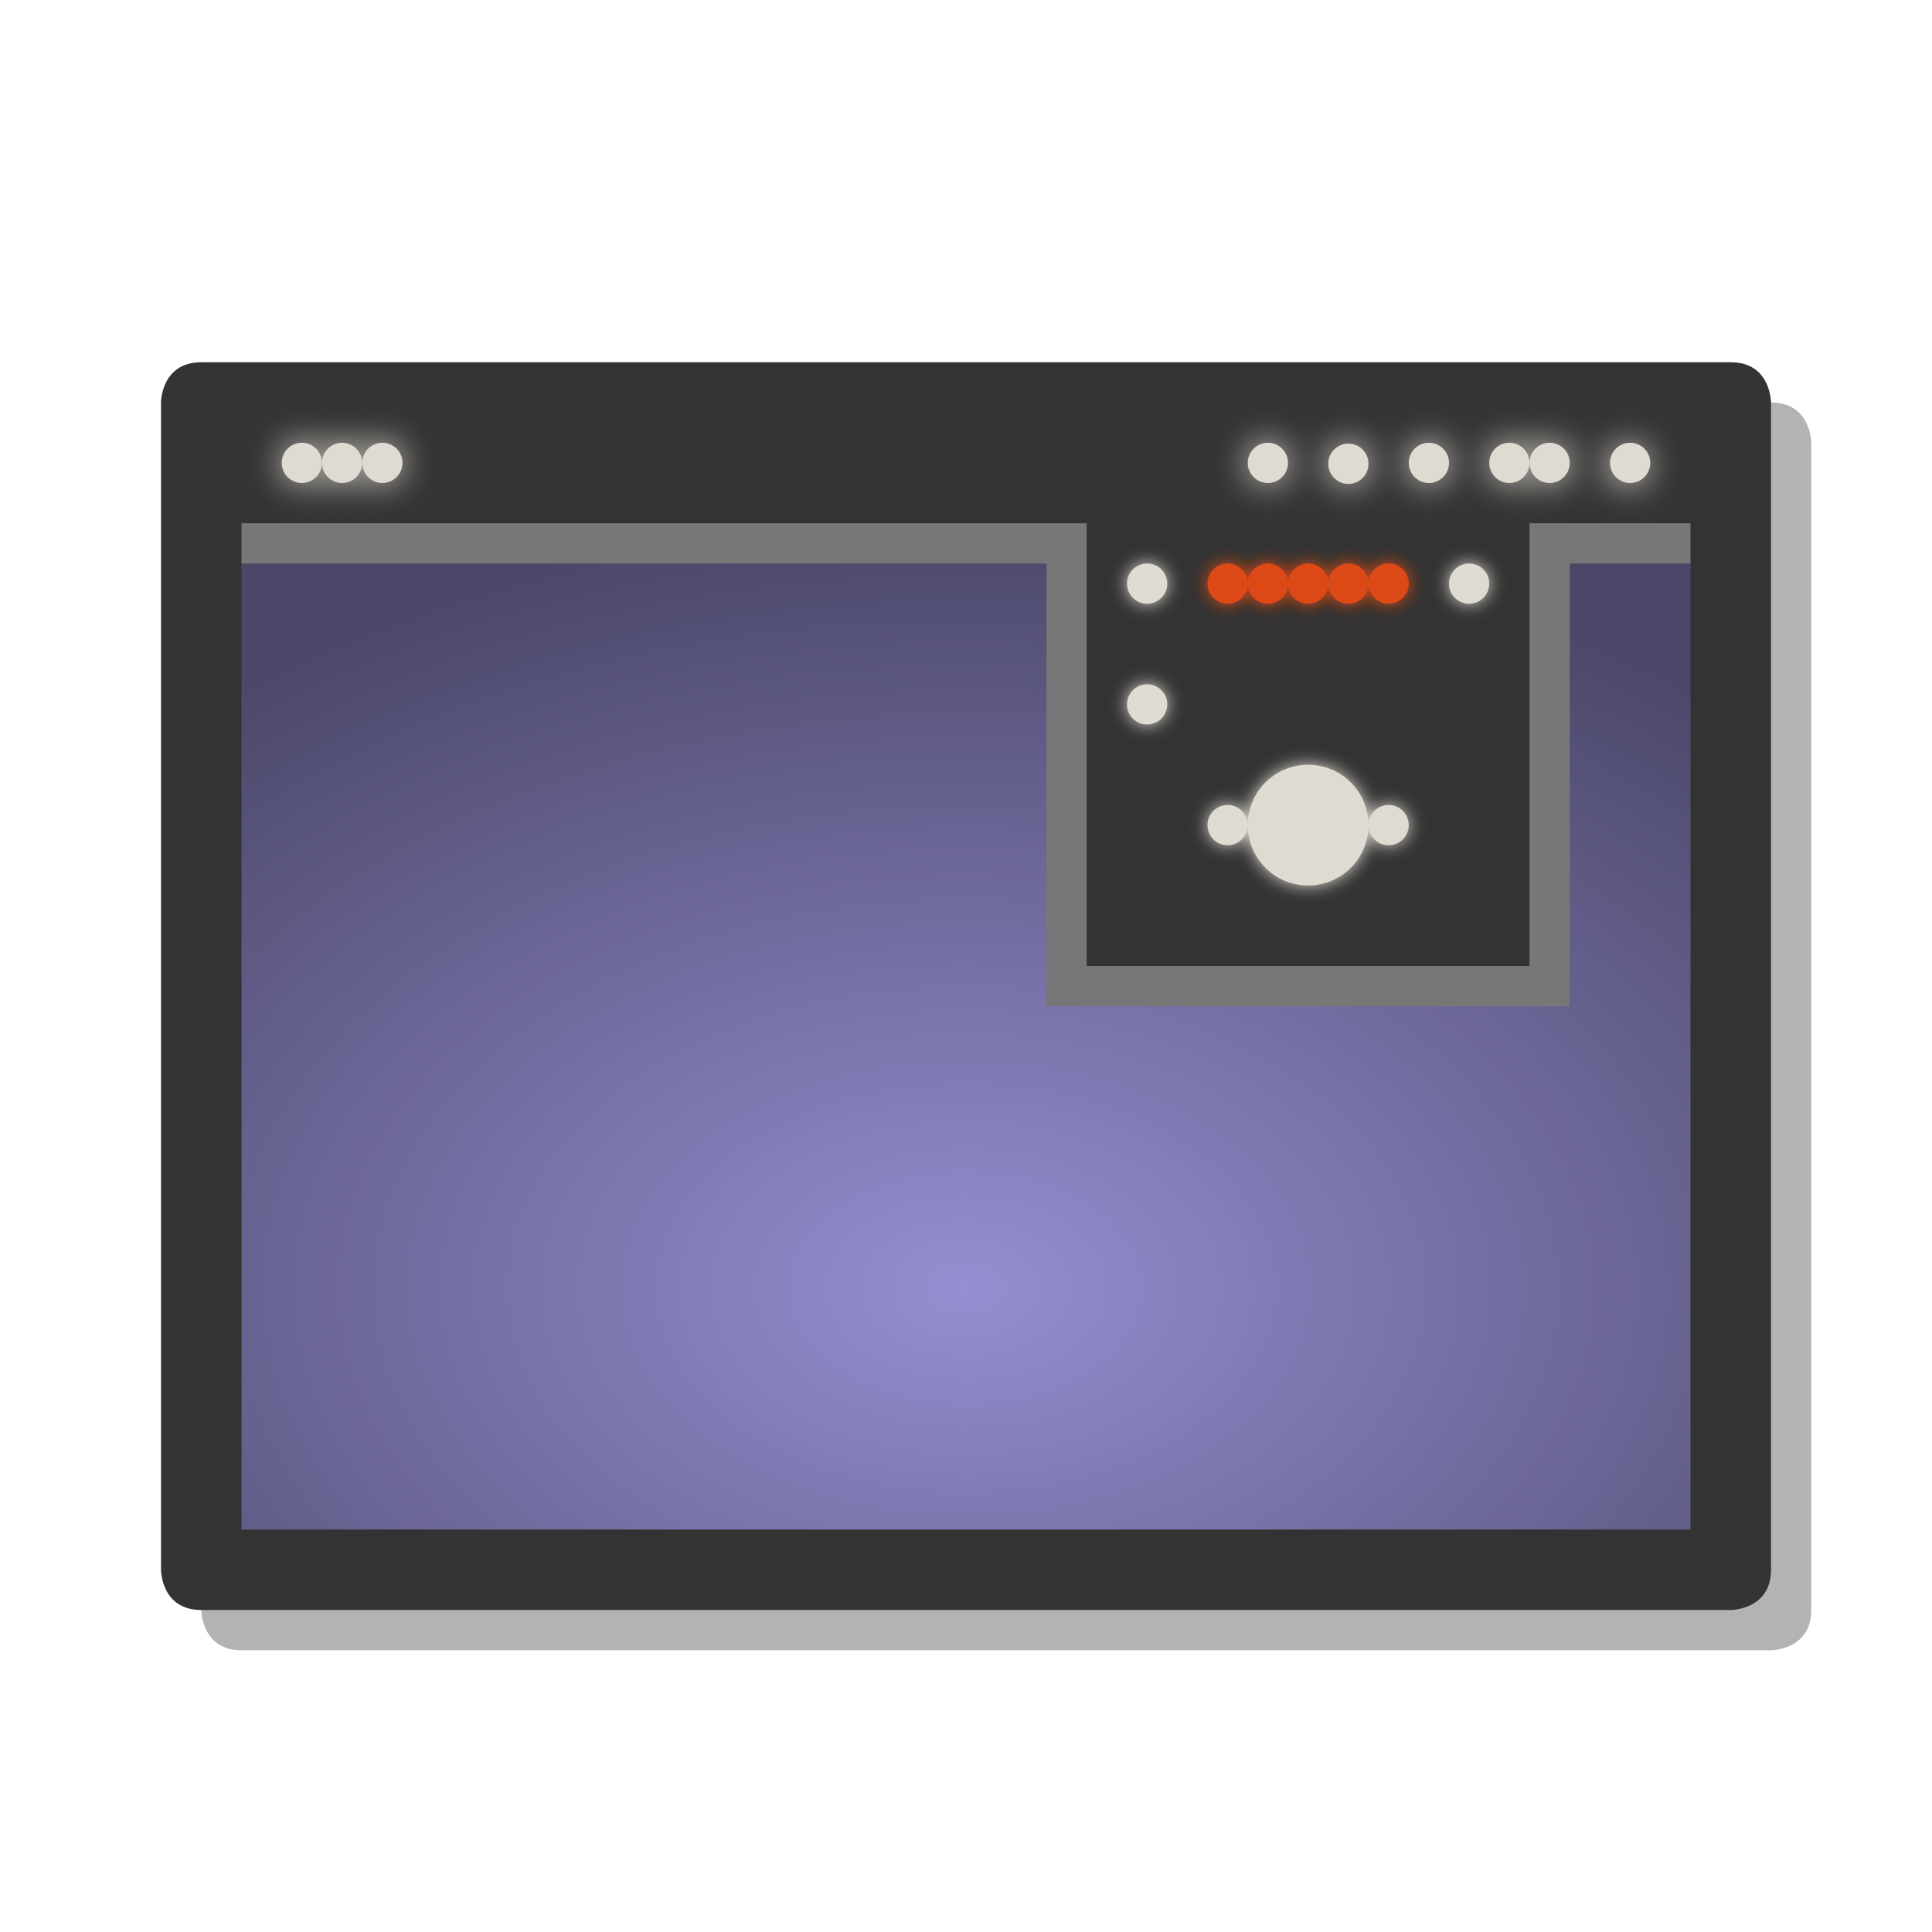
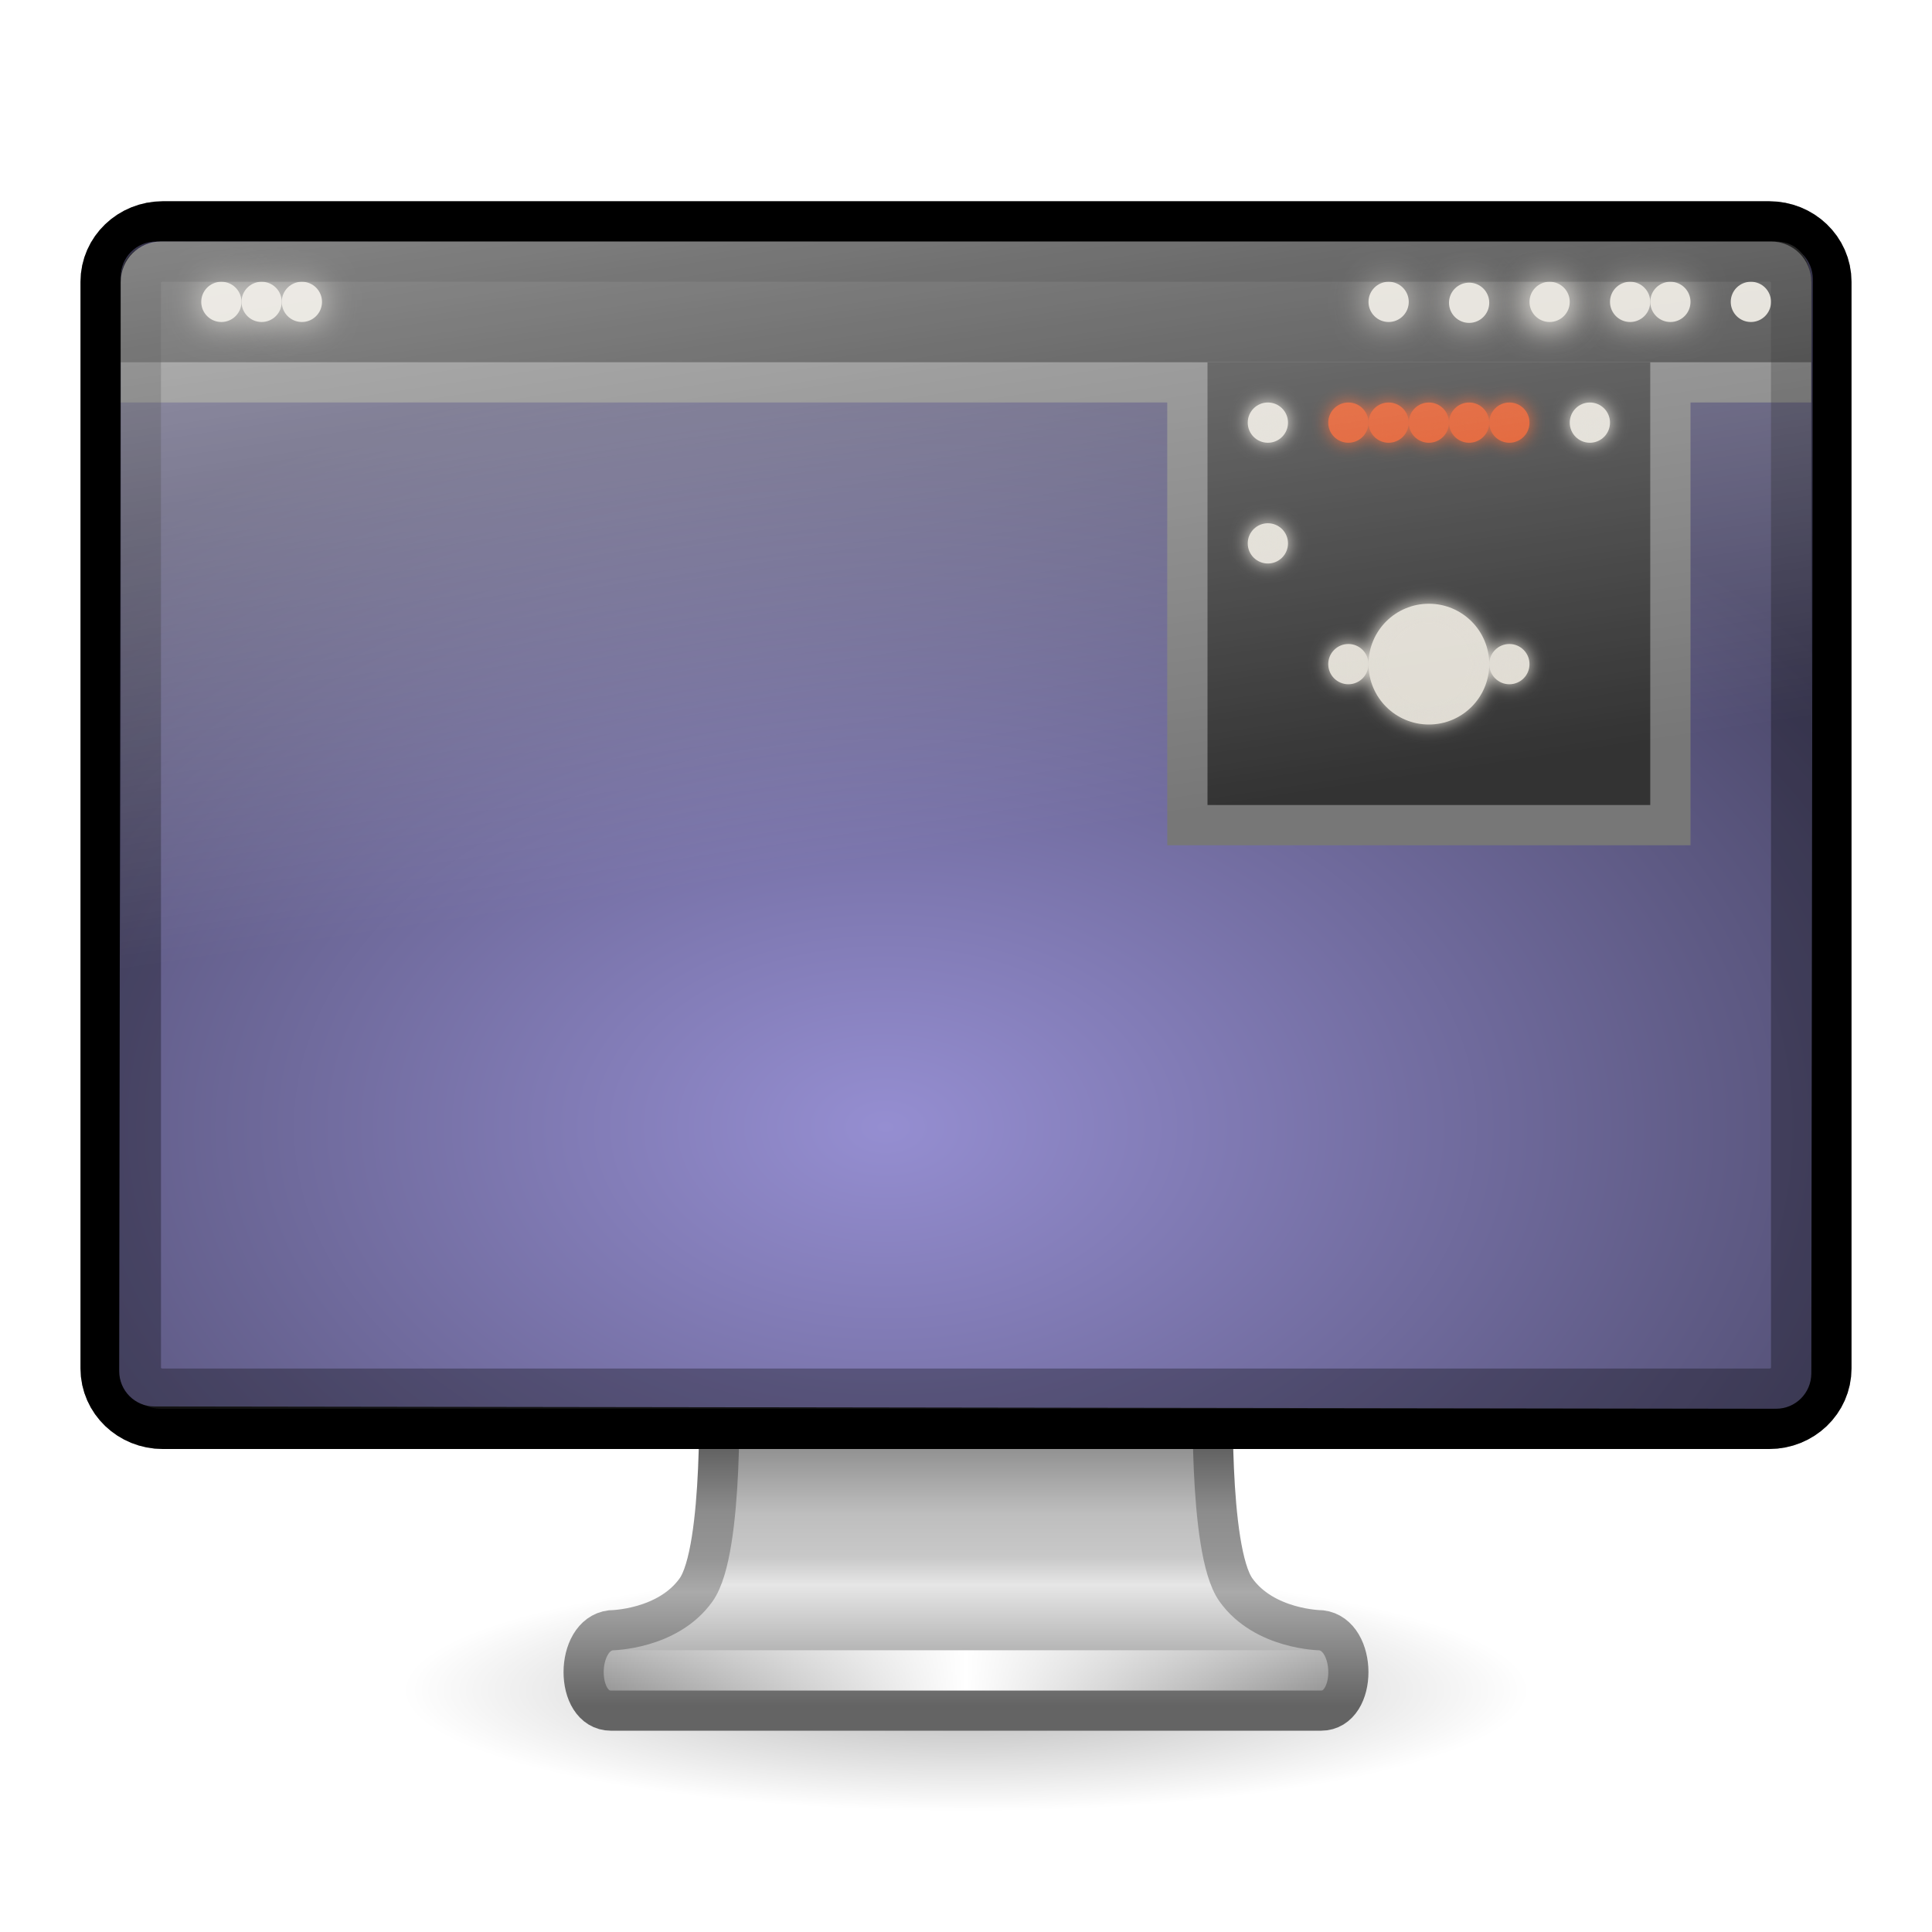
<svg xmlns="http://www.w3.org/2000/svg" xmlns:xlink="http://www.w3.org/1999/xlink" width="48" height="48" id="svg2985" version="1.1">
  <defs id="defs2987">
    <linearGradient id="linearGradient4195">
      <stop id="stop4197" offset="0" style="stop-color:#df5e28;stop-opacity:0.941;" />
      <stop id="stop4199" offset="1" style="stop-color:#1a1716;stop-opacity:0.941" />
    </linearGradient>
    <linearGradient id="linearGradient10954">
      <stop style="stop-color:#909090;stop-opacity:1;" offset="0" id="stop10956" />
      <stop style="stop-color:#cecece;stop-opacity:1" offset="1" id="stop10958" />
    </linearGradient>
    <linearGradient id="linearGradient10938">
      <stop style="stop-color:#dadada;stop-opacity:1" offset="0" id="stop10940" />
      <stop style="stop-color:#f6f6f5;stop-opacity:1" offset="1" id="stop10942" />
    </linearGradient>
    <linearGradient id="linearGradient11438">
      <stop style="stop-color:#babdb6;stop-opacity:1;" offset="0" id="stop11440" />
      <stop style="stop-color:#4a4d46;stop-opacity:1" offset="1" id="stop11442" />
    </linearGradient>
    <linearGradient id="linearGradient10966">
      <stop style="stop-color:#ffffff;stop-opacity:1;" offset="0" id="stop10968" />
      <stop style="stop-color:#f0f0f0;stop-opacity:1" offset="1" id="stop10970" />
    </linearGradient>
    <linearGradient id="linearGradient11473">
      <stop style="stop-color:#3877c4;stop-opacity:1;" offset="0" id="stop11475" />
      <stop id="stop7562" offset="1" style="stop-color:#1c3b62;stop-opacity:1;" />
    </linearGradient>
    <linearGradient id="linearGradient4788">
      <stop id="stop4790" offset="0" style="stop-color:#ffffff;stop-opacity:1;" />
      <stop id="stop4792" offset="1" style="stop-color:#ffffff;stop-opacity:0;" />
    </linearGradient>
    <radialGradient xlink:href="#linearGradient12771" id="radialGradient12777" cx="144.167" cy="129.174" fx="144.167" fy="129.174" r="97.906" gradientTransform="matrix(1.16579,-0.05054328,0.0329754,0.746793,-28.16094,39.99441)" gradientUnits="userSpaceOnUse" />
    <linearGradient id="linearGradient12771">
      <stop style="stop-color:#ffffff;stop-opacity:1;" offset="0" id="stop12773" />
      <stop style="stop-color:#ffffff;stop-opacity:0;" offset="1" id="stop12775" />
    </linearGradient>
    <radialGradient xlink:href="#linearGradient12771" id="radialGradient3521" cx="144.167" cy="129.174" fx="144.167" fy="129.174" r="97.906" gradientTransform="matrix(1.16579,-0.05054328,0.0329754,0.746793,-28.16094,39.99441)" gradientUnits="userSpaceOnUse" />
    <radialGradient xlink:href="#linearGradient12771" id="radialGradient3529" cx="144.167" cy="129.174" fx="144.167" fy="129.174" r="97.906" gradientTransform="matrix(1.16579,-0.05054328,0.0329754,0.746793,-28.16094,39.99441)" gradientUnits="userSpaceOnUse" />
    <radialGradient xlink:href="#linearGradient12771" id="radialGradient3537" cx="144.167" cy="129.174" fx="144.167" fy="129.174" r="97.906" gradientTransform="matrix(1.16579,-0.05054328,0.0329754,0.746793,-28.16094,39.99441)" gradientUnits="userSpaceOnUse" />
    <radialGradient xlink:href="#linearGradient12771" id="radialGradient3545" cx="144.167" cy="129.174" fx="144.167" fy="129.174" r="97.906" gradientTransform="matrix(1.16579,-0.05054328,0.0329754,0.746793,-28.16094,39.99441)" gradientUnits="userSpaceOnUse" />
    <radialGradient xlink:href="#linearGradient12771" id="radialGradient3553" cx="144.167" cy="129.174" fx="144.167" fy="129.174" r="97.906" gradientTransform="matrix(1.16579,-0.05054328,0.0329754,0.746793,-28.16094,39.99441)" gradientUnits="userSpaceOnUse" />
    <radialGradient xlink:href="#linearGradient12771" id="radialGradient3561" cx="144.167" cy="129.174" fx="144.167" fy="129.174" r="97.906" gradientTransform="matrix(1.16579,-0.05054328,0.0329754,0.746793,-28.16094,39.99441)" gradientUnits="userSpaceOnUse" />
    <radialGradient xlink:href="#linearGradient12771" id="radialGradient3569" cx="144.167" cy="129.174" fx="144.167" fy="129.174" r="97.906" gradientTransform="matrix(1.16579,-0.05054328,0.0329754,0.746793,-28.16094,39.99441)" gradientUnits="userSpaceOnUse" />
    <radialGradient xlink:href="#linearGradient12771" id="radialGradient3577" cx="144.167" cy="129.174" fx="144.167" fy="129.174" r="97.906" gradientTransform="matrix(1.16579,-0.05054328,0.0329754,0.746793,-28.16094,39.99441)" gradientUnits="userSpaceOnUse" />
    <radialGradient xlink:href="#linearGradient12771" id="radialGradient3585" cx="144.167" cy="129.174" fx="144.167" fy="129.174" r="97.906" gradientTransform="matrix(1.16579,-0.05054328,0.0329754,0.746793,-28.16094,39.99441)" gradientUnits="userSpaceOnUse" />
    <radialGradient xlink:href="#linearGradient12771" id="radialGradient3593" cx="144.167" cy="129.174" fx="144.167" fy="129.174" r="97.906" gradientTransform="matrix(1.16579,-0.05054328,0.0329754,0.746793,-28.16094,39.99441)" gradientUnits="userSpaceOnUse" />
    <radialGradient xlink:href="#linearGradient12771" id="radialGradient3601" cx="144.167" cy="129.174" fx="144.167" fy="129.174" r="97.906" gradientTransform="matrix(1.16579,-0.05054328,0.0329754,0.746793,-28.16094,39.99441)" gradientUnits="userSpaceOnUse" />
    <radialGradient r="97.906" fy="129.174" fx="144.167" cy="129.174" cx="144.167" gradientTransform="matrix(1.16579,-0.05054328,0.0329754,0.746793,-28.16094,39.99441)" gradientUnits="userSpaceOnUse" id="radialGradient3665" xlink:href="#linearGradient12771" />
    <radialGradient xlink:href="#linearGradient10966" id="radialGradient3348" gradientUnits="userSpaceOnUse" gradientTransform="matrix(0.1709132,2.3948575e-4,-1.885288e-4,0.1345469,-0.8241495,18.42583)" cx="149.565" cy="258.761" fx="149.565" fy="258.761" r="116.231" />
    <linearGradient xlink:href="#linearGradient10938" id="linearGradient3355" gradientUnits="userSpaceOnUse" gradientTransform="matrix(0.1760192,0,0,0.1798063,-1.587065,12.33736)" x1="134.833" y1="68.529" x2="171.903" y2="206.876" />
    <linearGradient xlink:href="#linearGradient11438" id="linearGradient3357" gradientUnits="userSpaceOnUse" x1="184.951" y1="149.21" x2="185.071" y2="236.397" gradientTransform="matrix(0.1798054,0,0,0.1798054,-0.6386018,10.85333)" />
    <radialGradient xlink:href="#linearGradient12771" id="radialGradient3387" gradientUnits="userSpaceOnUse" gradientTransform="matrix(1.16579,-0.05054328,0.0329754,0.746793,-28.16094,39.99441)" cx="144.167" cy="129.174" fx="144.167" fy="129.174" r="97.906" />
    <radialGradient xlink:href="#linearGradient4788" id="radialGradient3404" gradientUnits="userSpaceOnUse" gradientTransform="matrix(-1.824376,0.00876531,-0.00620867,-1.307801,609.5291,98.0673)" cx="326.021" cy="58" fx="326.021" fy="58" r="12.5" />
    <radialGradient xlink:href="#linearGradient4788" id="radialGradient3407" gradientUnits="userSpaceOnUse" gradientTransform="matrix(-1.888202,0.00857771,-0.00642588,-1.279811,636.8603,96.52335)" cx="326.021" cy="58" fx="326.021" fy="58" r="12.5" />
    <radialGradient xlink:href="#linearGradient11473" id="radialGradient4014" gradientUnits="userSpaceOnUse" gradientTransform="matrix(0.2708409,0,0,0.1777665,-16.45829,8.840227)" cx="149.565" cy="190.137" fx="149.565" fy="190.137" r="108.515" />
    <radialGradient xlink:href="#linearGradient11473" id="radialGradient4017" gradientUnits="userSpaceOnUse" gradientTransform="matrix(0.2785812,3.9175803e-4,-2.5360296e-4,0.1816378,-17.6272,7.97491)" cx="149.565" cy="190.137" fx="149.565" fy="190.137" r="108.515" />
    <linearGradient xlink:href="#linearGradient10954" id="linearGradient4020" gradientUnits="userSpaceOnUse" gradientTransform="matrix(0.1696838,2.3939518e-4,-2.3776336e-4,0.1708486,-1.344677,13.52782)" x1="141.315" y1="237.286" x2="141.315" y2="57.029" />
    <radialGradient xlink:href="#linearGradient4195-5" id="radialGradient3889" gradientUnits="userSpaceOnUse" gradientTransform="matrix(0.2031251,-0.08812329,0.1236326,0.3357866,-42.38554,-18.85971)" cx="189.702" cy="230.104" fx="189.702" fy="230.104" r="108.515" />
    <linearGradient id="linearGradient4195-5">
      <stop id="stop4197-5" offset="0" style="stop-color:#ff5200;stop-opacity:1;" />
      <stop id="stop4199-9" offset="1" style="stop-color:#1a1716;stop-opacity:0.941" />
    </linearGradient>
    <radialGradient r="108.515" fy="230.104" fx="189.702" cy="230.104" cx="189.702" gradientTransform="matrix(0.2031251,-0.08812329,0.1236326,0.3357866,-42.94693,-18.04641)" gradientUnits="userSpaceOnUse" id="radialGradient3099" xlink:href="#linearGradient4195-5" />
    <linearGradient xlink:href="#linearGradient10954-4" id="linearGradient4020-4" gradientUnits="userSpaceOnUse" gradientTransform="matrix(0.1696838,2.3939518e-4,-2.3776336e-4,0.1708486,-4.944677,-6.472182)" x1="141.315" y1="237.286" x2="141.315" y2="57.029" />
    <linearGradient id="linearGradient10954-4">
      <stop style="stop-color:#a4a4a4;stop-opacity:1;" offset="0" id="stop10956-8" />
      <stop style="stop-color:#cecece;stop-opacity:1" offset="1" id="stop10958-8" />
    </linearGradient>
    <linearGradient xlink:href="#linearGradient10954-4" id="linearGradient6521" gradientUnits="userSpaceOnUse" gradientTransform="matrix(0.1696838,2.3939518e-4,-2.3776336e-4,0.1708486,-1.344678,13.52782)" x1="141.315" y1="237.286" x2="141.315" y2="57.029" />
    <radialGradient xlink:href="#linearGradient11473" id="radialGradient3843" gradientUnits="userSpaceOnUse" gradientTransform="matrix(0.2708409,0,0,0.1777665,-16.10474,8.839727)" cx="149.565" cy="190.137" fx="149.565" fy="190.137" r="108.515" />
    <radialGradient xlink:href="#linearGradient11473" id="radialGradient3848" gradientUnits="userSpaceOnUse" gradientTransform="matrix(0.2708409,0,0,0.1777665,-16.45829,8.840227)" cx="149.565" cy="190.137" fx="149.565" fy="190.137" r="108.515" />
    <radialGradient xlink:href="#linearGradient11473" id="radialGradient3865" gradientUnits="userSpaceOnUse" gradientTransform="matrix(0.2708409,0,0,0.1777665,-16.45829,8.840227)" cx="149.565" cy="190.137" fx="149.565" fy="190.137" r="108.515" />
    <radialGradient xlink:href="#linearGradient11473" id="radialGradient3910" gradientUnits="userSpaceOnUse" gradientTransform="matrix(0.2708409,0,0,0.1777665,-16.45275,12.84022)" cx="149.565" cy="190.137" fx="149.565" fy="190.137" r="108.515" />
    <radialGradient xlink:href="#linearGradient11473-9" id="radialGradient4014-8" gradientUnits="userSpaceOnUse" gradientTransform="matrix(0.2708409,0,0,0.1777665,-16.45829,8.840227)" cx="149.565" cy="190.137" fx="149.565" fy="190.137" r="108.515" />
    <linearGradient id="linearGradient11473-9">
      <stop style="stop-color:#a026c4;stop-opacity:1;" offset="0" id="stop11475-1" />
      <stop id="stop8072" offset="1" style="stop-color:#501362;stop-opacity:1;" />
    </linearGradient>
+     <radialGradient xlink:href="#linearGradient4195-0" id="radialGradient4193" gradientUnits="userSpaceOnUse" gradientTransform="matrix(0.1662361,-0.1567248,0.1383313,0.1676275,-34.2743,44.27018)" cx="186.191" cy="190.519" fx="186.191" fy="190.519" r="108.515" />
    <linearGradient id="linearGradient4195-0">
      <stop id="stop4197-7" offset="0" style="stop-color:#ff7400;stop-opacity:1;" />
      <stop style="stop-color:#7f3a00;stop-opacity:1;" offset="1" id="stop3847" />
    </linearGradient>
-     <radialGradient xlink:href="#linearGradient11473-1" id="radialGradient4014-6" gradientUnits="userSpaceOnUse" gradientTransform="matrix(0.2708409,0,0,0.1777665,-16.45829,8.840227)" cx="149.565" cy="190.137" fx="149.565" fy="190.137" r="108.515" />
-     <linearGradient id="linearGradient11473-1">
-       <stop style="stop-color:#e74d75;stop-opacity:1;" offset="0" id="stop11475-16" />
-       <stop id="stop5517" offset="1" style="stop-color:#73263a;stop-opacity:1;" />
-     </linearGradient>
-     <radialGradient xlink:href="#linearGradient11473-14" id="radialGradient4014-1" gradientUnits="userSpaceOnUse" gradientTransform="matrix(0.2708409,0,0,0.1777665,-16.81364,12.20073)" cx="149.565" cy="190.137" fx="149.565" fy="190.137" r="108.515" />
-     <linearGradient id="linearGradient11473-14">
-       <stop style="stop-color:#4db4e7;stop-opacity:1;" offset="0" id="stop11475-4" />
-       <stop id="stop4036" offset="1" style="stop-color:#265a73;stop-opacity:1;" />
-     </linearGradient>
-     <radialGradient xlink:href="#linearGradient11473-7" id="radialGradient4014-15" gradientUnits="userSpaceOnUse" gradientTransform="matrix(0.2708409,0,0,0.1777665,-16.45829,8.840227)" cx="149.565" cy="190.137" fx="149.565" fy="190.137" r="108.515" />
+     <radialGradient r="108.515" fy="190.137" fx="149.565" cy="190.137" cx="149.565" gradientTransform="matrix(0.2708409,0,0,0.1777665,-16.54255,12.97886)" gradientUnits="userSpaceOnUse" id="radialGradient3129" xlink:href="#linearGradient11473-9" />
+     <radialGradient cx="6.703" cy="73.616" r="7.228" fx="6.703" fy="73.616" id="radialGradient3001" xlink:href="#linearGradient10691-1" gradientUnits="userSpaceOnUse" gradientTransform="matrix(1.936801,0,0,0.4150287,11.01818,13.44736)" />
+     <linearGradient id="linearGradient10691-1">
+       <stop id="stop10693-3" style="stop-color:#000000;stop-opacity:1" offset="0" />
+       <stop id="stop10695-1" style="stop-color:#000000;stop-opacity:0" offset="1" />
+     </linearGradient>
+     <linearGradient x1="361.106" y1="87.05" x2="361.106" y2="94.396" id="linearGradient3832-9" xlink:href="#linearGradient3912" gradientUnits="userSpaceOnUse" gradientTransform="matrix(0.9964089,0,0,1.000144,-237.882,-27.01272)" />
+     <linearGradient id="linearGradient3912">
+       <stop id="stop3914" style="stop-color:#787878;stop-opacity:1" offset="0" />
+       <stop id="stop3916" style="stop-color:#bebebe;stop-opacity:1" offset="0.35" />
+       <stop id="stop3918" style="stop-color:#c8c8c8;stop-opacity:1" offset="0.494" />
+       <stop id="stop3920" style="stop-color:#e6e6e6;stop-opacity:1" offset="0.589" />
+       <stop id="stop3922" style="stop-color:#8c8c8c;stop-opacity:1" offset="1" />
+     </linearGradient>
+     <linearGradient x1="61.969" y1="35.944" x2="61.969" y2="43.378" id="linearGradient3834-6" xlink:href="#linearGradient3924" gradientUnits="userSpaceOnUse" gradientTransform="translate(57,24)" />
+     <linearGradient id="linearGradient3924">
+       <stop id="stop3926" style="stop-color:#464646;stop-opacity:1" offset="0" />
+       <stop id="stop3928" style="stop-color:#8c8c8c;stop-opacity:1" offset="0.35" />
+       <stop id="stop3930" style="stop-color:#969696;stop-opacity:1" offset="0.51" />
+       <stop id="stop3932" style="stop-color:#aaaaaa;stop-opacity:1" offset="0.62" />
+       <stop id="stop3934" style="stop-color:#646464;stop-opacity:1" offset="1" />
+     </linearGradient>
+     <linearGradient x1="15.574" y1="46.971" x2="23.578" y2="46.971" id="linearGradient2993" xlink:href="#linearGradient3342" gradientUnits="userSpaceOnUse" gradientTransform="matrix(1.117647,0,0,1,92.64803,19.529)" spreadMethod="reflect" />
+     <linearGradient id="linearGradient3342">
+       <stop id="stop3344" style="stop-color:#ffffff;stop-opacity:0" offset="0" />
+       <stop id="stop3346" style="stop-color:#ffffff;stop-opacity:1" offset="1" />
+     </linearGradient>
+     <radialGradient cx="12.244" cy="4.863" r="21" fx="12.244" fy="4.863" id="radialGradient2989" xlink:href="#linearGradient6712" gradientUnits="userSpaceOnUse" gradientTransform="matrix(1.416763,0.01999111,-0.01319114,1.117501,89.67443,29.59912)" />
+     <linearGradient id="linearGradient6712">
+       <stop id="stop6714" style="stop-color:#3c3c3c;stop-opacity:1" offset="0" />
+       <stop id="stop6716" style="stop-color:#1e1e1e;stop-opacity:1" offset="1" />
+     </linearGradient>
+     <linearGradient x1="12.938" y1="8.438" x2="15.25" y2="19.812" id="linearGradient2986" xlink:href="#linearGradient6592-2-7" gradientUnits="userSpaceOnUse" gradientTransform="matrix(1.095238,0,0,1.333332,92.71429,23)" />
+     <linearGradient id="linearGradient6592-2-7">
+       <stop id="stop6594-0-2" style="stop-color:#ffffff;stop-opacity:0.275" offset="0" />
+       <stop id="stop6596-2-5" style="stop-color:#ffffff;stop-opacity:0" offset="1" />
+     </linearGradient>
+     <radialGradient xlink:href="#linearGradient10691-1" id="radialGradient4111" gradientUnits="userSpaceOnUse" gradientTransform="matrix(1.936801,0,0,0.4150287,11.01818,11.44736)" cx="6.703" cy="73.616" fx="6.703" fy="73.616" r="7.228" />
+     <linearGradient xlink:href="#linearGradient3912" id="linearGradient4113" gradientUnits="userSpaceOnUse" gradientTransform="matrix(0.9964089,0,0,1.000144,-332.882,-52.01272)" x1="361.106" y1="87.05" x2="361.106" y2="94.396" />
+     <linearGradient xlink:href="#linearGradient3924" id="linearGradient4115" gradientUnits="userSpaceOnUse" gradientTransform="translate(-38,-1.000001)" x1="61.969" y1="35.944" x2="61.969" y2="43.378" />
+     <linearGradient xlink:href="#linearGradient3342" id="linearGradient4117" gradientUnits="userSpaceOnUse" gradientTransform="matrix(1.117647,0,0,1,-2.351969,-5.471004)" spreadMethod="reflect" x1="15.574" y1="46.971" x2="23.578" y2="46.971" />
+     <radialGradient xlink:href="#linearGradient6712" id="radialGradient4123" gradientUnits="userSpaceOnUse" gradientTransform="matrix(1.416763,0.01999111,-0.01319114,1.117501,-5.32557,6.599116)" cx="12.244" cy="4.863" fx="12.244" fy="4.863" r="21" />
+     <clipPath clipPathUnits="userSpaceOnUse" id="clipPath4898">
+       <rect style="fill:#1a1a1a;fill-opacity:1;stroke:none" id="rect4900" y="25.429" x="7.773" ry="0.715" rx="0.773" height="20.727" width="32.455" />
+     </clipPath>
+     <linearGradient xlink:href="#linearGradient3342" id="linearGradient4911" x1="17" y1="22" x2="14" y2="2" gradientUnits="userSpaceOnUse" />
+     <filter color-interpolation-filters="sRGB" id="filter4699">
+       <feGaussianBlur stdDeviation="0.212" id="feGaussianBlur4701" />
+     </filter>
+     <filter color-interpolation-filters="sRGB" id="filter3922" x="-1.051" width="3.101" y="-1.051" height="3.101">
+       <feGaussianBlur stdDeviation="2.189" id="feGaussianBlur3924" />
+     </filter>
+     <filter color-interpolation-filters="sRGB" id="filter3918" x="-1.051" width="3.101" y="-1.051" height="3.101">
+       <feGaussianBlur stdDeviation="2.189" id="feGaussianBlur3920" />
+     </filter>
+     <filter color-interpolation-filters="sRGB" id="filter3914" x="-1.051" width="3.101" y="-1.051" height="3.101">
+       <feGaussianBlur stdDeviation="2.189" id="feGaussianBlur3916" />
+     </filter>
+     <filter color-interpolation-filters="sRGB" id="filter3910" x="-1.051" width="3.101" y="-1.051" height="3.101">
+       <feGaussianBlur stdDeviation="2.189" id="feGaussianBlur3912" />
+     </filter>
+     <filter color-interpolation-filters="sRGB" id="filter3906" x="-1.051" width="3.101" y="-1.051" height="3.101">
+       <feGaussianBlur stdDeviation="2.189" id="feGaussianBlur3908" />
+     </filter>
+     <filter color-interpolation-filters="sRGB" id="filter3902" x="-1.051" width="3.101" y="-1.051" height="3.101">
+       <feGaussianBlur stdDeviation="2.189" id="feGaussianBlur3904" />
+     </filter>
+     <filter color-interpolation-filters="sRGB" id="filter3898" x="-1.051" width="3.101" y="-1.051" height="3.101">
+       <feGaussianBlur stdDeviation="2.189" id="feGaussianBlur3900" />
+     </filter>
+     <filter color-interpolation-filters="sRGB" id="filter3894" x="-1.051" width="3.101" y="-1.051" height="3.101">
+       <feGaussianBlur stdDeviation="2.189" id="feGaussianBlur3896" />
+     </filter>
+     <filter color-interpolation-filters="sRGB" id="filter3890" x="-1.051" width="3.101" y="-1.051" height="3.101">
+       <feGaussianBlur stdDeviation="2.189" id="feGaussianBlur3892" />
+     </filter>
+     <radialGradient r="108.515" fy="206.853" fx="150.134" cy="206.853" cx="150.134" gradientTransform="matrix(0.2708409,0,0,0.1777665,-16.59583,11.19451)" gradientUnits="userSpaceOnUse" id="radialGradient3216" xlink:href="#linearGradient11473-7" />
    <linearGradient id="linearGradient11473-7">
      <stop style="stop-color:#958ed1;stop-opacity:1;" offset="0" id="stop11475-9" />
      <stop id="stop7776" offset="1" style="stop-color:#4a4768;stop-opacity:1;" />
    </linearGradient>
-     <filter color-interpolation-filters="sRGB" id="filter3890" x="-1.051" width="3.101" y="-1.051" height="3.101">
-       <feGaussianBlur stdDeviation="2.189" id="feGaussianBlur3892" />
-     </filter>
-     <filter color-interpolation-filters="sRGB" id="filter3894" x="-1.051" width="3.101" y="-1.051" height="3.101">
-       <feGaussianBlur stdDeviation="2.189" id="feGaussianBlur3896" />
-     </filter>
-     <filter color-interpolation-filters="sRGB" id="filter3898" x="-1.051" width="3.101" y="-1.051" height="3.101">
-       <feGaussianBlur stdDeviation="2.189" id="feGaussianBlur3900" />
-     </filter>
-     <filter color-interpolation-filters="sRGB" id="filter3902" x="-1.051" width="3.101" y="-1.051" height="3.101">
-       <feGaussianBlur stdDeviation="2.189" id="feGaussianBlur3904" />
-     </filter>
-     <filter color-interpolation-filters="sRGB" id="filter3906" x="-1.051" width="3.101" y="-1.051" height="3.101">
-       <feGaussianBlur stdDeviation="2.189" id="feGaussianBlur3908" />
-     </filter>
-     <filter color-interpolation-filters="sRGB" id="filter3910" x="-1.051" width="3.101" y="-1.051" height="3.101">
-       <feGaussianBlur stdDeviation="2.189" id="feGaussianBlur3912" />
-     </filter>
-     <filter color-interpolation-filters="sRGB" id="filter3914" x="-1.051" width="3.101" y="-1.051" height="3.101">
-       <feGaussianBlur stdDeviation="2.189" id="feGaussianBlur3916" />
-     </filter>
-     <filter color-interpolation-filters="sRGB" id="filter3918" x="-1.051" width="3.101" y="-1.051" height="3.101">
-       <feGaussianBlur stdDeviation="2.189" id="feGaussianBlur3920" />
-     </filter>
-     <filter color-interpolation-filters="sRGB" id="filter3922" x="-1.051" width="3.101" y="-1.051" height="3.101">
-       <feGaussianBlur stdDeviation="2.189" id="feGaussianBlur3924" />
-     </filter>
-     <radialGradient r="108.515" fy="206.853" fx="150.134" cy="206.853" cx="150.134" gradientTransform="matrix(0.2708409,0,0,0.1777665,-16.59583,11.19451)" gradientUnits="userSpaceOnUse" id="radialGradient3216" xlink:href="#linearGradient11473-7" />
-     <filter id="filter4699">
-       <feGaussianBlur stdDeviation="0.212" id="feGaussianBlur4701" />
-     </filter>
+     <radialGradient r="108.515" fy="206.853" fx="150.134" cy="206.853" cx="150.134" gradientTransform="matrix(0.2708409,0,0,0.1777665,-18.60137,7.197348)" gradientUnits="userSpaceOnUse" id="radialGradient5019" xlink:href="#linearGradient11473-7" />
  </defs>
-   <g id="layer1" transform="translate(0,-16)">
-     <path id="path4020" d="m 6,26 c -1,0 -1,1 -1,1 l 0,29 c 0,0 0,1 1,1 l 38,0 c 0,0 1,0 1,-1 l 0,-29 c 0,0 0,-1 -1,-1 z m 37,2 0,27 -36,0 0,-27 z" style="color:#000000;fill:#b3b3b3;fill-opacity:1;fill-rule:nonzero;stroke:none;stroke-width:10.116;marker:none;visibility:visible;display:inline;overflow:visible;enable-background:new" />
-     <rect transform="matrix(0.999999,0.00141561,-0.00138697,0.999999,0,0)" ry="0.877" rx="0.872" y="25.993" x="5.036" height="28.946" width="38.04" id="rect10538" style="color:#000000;fill:url(#radialGradient3216);fill-opacity:1;fill-rule:nonzero;stroke:none;stroke-width:2;marker:none;visibility:visible;display:inline;overflow:visible;enable-background:accumulate" />
-     <path id="path4703" d="m 5,27 0,3 38,0 c 0,0 0,-2 0,-3 z" style="fill:#777777;fill-opacity:1;stroke:none" />
-     <rect style="color:#000000;fill:#777777;fill-opacity:1;fill-rule:nonzero;stroke:none;stroke-width:10.116;marker:none;visibility:visible;display:inline;overflow:visible;enable-background:new" id="rect4627" width="13" height="13" x="26" y="28" rx="0" ry="0" />
-     <path style="fill:#333333;fill-opacity:1;stroke:none" d="m 5,26 0,3 38,0 c 0,0 0,-2 0,-3 z" id="rect3064" />
-     <path style="color:#000000;fill:#333333;fill-opacity:1;fill-rule:nonzero;stroke:none;stroke-width:10.116;marker:none;visibility:visible;display:inline;overflow:visible;enable-background:new" d="m 5,25 c -1,0 -1,1 -1,1 l 0,29 c 0,0 0,1 1,1 l 38,0 c 0,0 1,0 1,-1 l 0,-29 c 0,0 0,-1 -1,-1 z m 37,2 0,27 -36,0 0,-27 z" id="rect3070" />
-     <path style="fill:#333333;fill-opacity:1;stroke:none" d="m 27,29 0,11 11,0 0,-11 z" id="path3948" />
-     <path style="fill:#dfdbd2;fill-opacity:1;stroke:none;filter:url(#filter3890)" id="path3872" d="M 60,20.5 C 60,21.881 58.881,23 57.5,23 56.119,23 55,21.881 55,20.5 55,19.119 56.119,18 57.5,18 c 1.381,0 2.5,1.119 2.5,2.5 z" transform="matrix(0.2,0,0,0.2,22,23.4221)" />
-     <path style="fill:#dfdbd2;fill-opacity:1;stroke:none;filter:url(#filter3894)" id="path3874" d="M 60,20.5 C 60,21.881 58.881,23 57.5,23 56.119,23 55,21.881 55,20.5 55,19.119 56.119,18 57.5,18 c 1.381,0 2.5,1.119 2.5,2.5 z" transform="matrix(0.2,0,0,0.2,20,23.4)" />
-     <path transform="matrix(0.2,0,0,0.2,24,23.4)" d="M 60,20.5 C 60,21.881 58.881,23 57.5,23 56.119,23 55,21.881 55,20.5 55,19.119 56.119,18 57.5,18 c 1.381,0 2.5,1.119 2.5,2.5 z" id="path3876" style="fill:#dfdbd2;fill-opacity:1;stroke:none;filter:url(#filter3898)" />
-     <path style="fill:#dfdbd2;fill-opacity:1;stroke:none;filter:url(#filter3902)" id="path3878" d="M 60,20.5 C 60,21.881 58.881,23 57.5,23 56.119,23 55,21.881 55,20.5 55,19.119 56.119,18 57.5,18 c 1.381,0 2.5,1.119 2.5,2.5 z" transform="matrix(0.2,0,0,0.2,28.94934,23.45066)" />
-     <path style="fill:#dfdbd2;fill-opacity:1;stroke:none;filter:url(#filter3906)" id="path3880" d="M 60,20.5 C 60,21.881 58.881,23 57.5,23 56.119,23 55,21.881 55,20.5 55,19.119 56.119,18 57.5,18 c 1.381,0 2.5,1.119 2.5,2.5 z" transform="matrix(0.2,0,0,0.2,26,23.4)" />
-     <path transform="matrix(0.2,0,0,0.2,27,23.4)" d="M 60,20.5 C 60,21.881 58.881,23 57.5,23 56.119,23 55,21.881 55,20.5 55,19.119 56.119,18 57.5,18 c 1.381,0 2.5,1.119 2.5,2.5 z" id="path3882" style="fill:#dfdbd2;fill-opacity:1;stroke:none;filter:url(#filter3910)" />
-     <path transform="matrix(0.2,0,0,0.2,-4,23.4)" d="M 60,20.5 C 60,21.881 58.881,23 57.5,23 56.119,23 55,21.881 55,20.5 55,19.119 56.119,18 57.5,18 c 1.381,0 2.5,1.119 2.5,2.5 z" id="path3884" style="fill:#dfdbd2;fill-opacity:1;stroke:none;filter:url(#filter3914)" />
-     <path style="fill:#dfdbd2;fill-opacity:1;stroke:none;filter:url(#filter3918)" id="path3886" d="M 60,20.5 C 60,21.881 58.881,23 57.5,23 56.119,23 55,21.881 55,20.5 55,19.119 56.119,18 57.5,18 c 1.381,0 2.5,1.119 2.5,2.5 z" transform="matrix(0.2,0,0,0.2,-3,23.4)" />
-     <path transform="matrix(0.2,0,0,0.2,-2,23.4)" d="M 60,20.5 C 60,21.881 58.881,23 57.5,23 56.119,23 55,21.881 55,20.5 55,19.119 56.119,18 57.5,18 c 1.381,0 2.5,1.119 2.5,2.5 z" id="path3888" style="fill:#dfdbd2;fill-opacity:1;stroke:none;filter:url(#filter3922)" />
-     <path transform="matrix(0.2,0,0,0.2,22,23.4221)" d="M 60,20.5 C 60,21.881 58.881,23 57.5,23 56.119,23 55,21.881 55,20.5 55,19.119 56.119,18 57.5,18 c 1.381,0 2.5,1.119 2.5,2.5 z" id="path3979" style="fill:#dfdbd2;fill-opacity:1;stroke:none" />
-     <path transform="matrix(0.2,0,0,0.2,20,23.4)" d="M 60,20.5 C 60,21.881 58.881,23 57.5,23 56.119,23 55,21.881 55,20.5 55,19.119 56.119,18 57.5,18 c 1.381,0 2.5,1.119 2.5,2.5 z" id="path4005" style="fill:#dfdbd2;fill-opacity:1;stroke:none" />
-     <path style="fill:#dfdbd2;fill-opacity:1;stroke:none" id="path4007" d="M 60,20.5 C 60,21.881 58.881,23 57.5,23 56.119,23 55,21.881 55,20.5 55,19.119 56.119,18 57.5,18 c 1.381,0 2.5,1.119 2.5,2.5 z" transform="matrix(0.2,0,0,0.2,24,23.4)" />
-     <path transform="matrix(0.2,0,0,0.2,29,23.4)" d="M 60,20.5 C 60,21.881 58.881,23 57.5,23 56.119,23 55,21.881 55,20.5 55,19.119 56.119,18 57.5,18 c 1.381,0 2.5,1.119 2.5,2.5 z" id="path3858" style="fill:#dfdbd2;fill-opacity:1;stroke:none" />
-     <path transform="matrix(0.2,0,0,0.2,26,23.4)" d="M 60,20.5 C 60,21.881 58.881,23 57.5,23 56.119,23 55,21.881 55,20.5 55,19.119 56.119,18 57.5,18 c 1.381,0 2.5,1.119 2.5,2.5 z" id="path3862" style="fill:#dfdbd2;fill-opacity:1;stroke:none" />
-     <path style="fill:#dfdbd2;fill-opacity:1;stroke:none" id="path3864" d="M 60,20.5 C 60,21.881 58.881,23 57.5,23 56.119,23 55,21.881 55,20.5 55,19.119 56.119,18 57.5,18 c 1.381,0 2.5,1.119 2.5,2.5 z" transform="matrix(0.2,0,0,0.2,27,23.4)" />
-     <path style="fill:#dfdbd2;fill-opacity:1;stroke:none" id="path3866" d="M 60,20.5 C 60,21.881 58.881,23 57.5,23 56.119,23 55,21.881 55,20.5 55,19.119 56.119,18 57.5,18 c 1.381,0 2.5,1.119 2.5,2.5 z" transform="matrix(0.2,0,0,0.2,-4,23.4)" />
-     <path transform="matrix(0.2,0,0,0.2,-3,23.4)" d="M 60,20.5 C 60,21.881 58.881,23 57.5,23 56.119,23 55,21.881 55,20.5 55,19.119 56.119,18 57.5,18 c 1.381,0 2.5,1.119 2.5,2.5 z" id="path3868" style="fill:#dfdbd2;fill-opacity:1;stroke:none" />
-     <path style="fill:#dfdbd2;fill-opacity:1;stroke:none" id="path3870" d="M 60,20.5 C 60,21.881 58.881,23 57.5,23 56.119,23 55,21.881 55,20.5 55,19.119 56.119,18 57.5,18 c 1.381,0 2.5,1.119 2.5,2.5 z" transform="matrix(0.2,0,0,0.2,-2,23.4)" />
-     <g id="g4662" transform="translate(0,-2)">
+   <g id="layer2">
+     <path d="m 38,42 c 0,1.657 -6.268,3 -14,3 -7.732,0 -14,-1.343 -14,-3 0,-1.657 6.268,-3 14,-3 7.732,0 14,1.343 14,3 l 0,0 z" id="path2589" style="opacity:0.3;fill:url(#radialGradient4111);fill-opacity:1;fill-rule:nonzero;stroke:none;stroke-width:0.8;marker:none;visibility:visible;display:inline;overflow:visible" />
+     <path d="m 17.859,34.25 c 0,0 0.142,4.258 -0.565,5.25 -0.707,0.992 -2.114,1.004 -2.114,1.004 -0.903,0.104 -0.91,1.996 0,1.996 l 17.64,0 c 0.91,0 0.903,-1.893 0,-1.996 0,0 -1.407,-0.012 -2.114,-1.004 -0.707,-0.992 -0.565,-5.25 -0.565,-5.25 l -12.281,0 z" id="rect1789" style="color:#000000;fill:url(#linearGradient4113);fill-opacity:1;fill-rule:nonzero;stroke:url(#linearGradient4115);stroke-width:0.998;stroke-linecap:round;stroke-linejoin:round;stroke-miterlimit:4;stroke-opacity:1;stroke-dasharray:none;stroke-dashoffset:0.5;marker:none;visibility:visible;display:inline;overflow:visible;enable-background:new" />
+     <path d="m 15.613,41.5 16.774,0" id="path3340" style="fill:none;stroke:url(#linearGradient4117);stroke-width:1px;stroke-linecap:square;stroke-linejoin:miter;stroke-opacity:1" />
+     <rect style="fill:none;stroke:#000000;stroke-width:2;stroke-linecap:round;stroke-linejoin:round;stroke-miterlimit:4;stroke-opacity:1;stroke-dasharray:none;stroke-dashoffset:0.5" id="rect4125" y="6" x="3" ry="1" rx="1.044" height="29" width="42" />
+     <rect width="42" height="29" rx="1" ry="1" x="3" y="6" id="rect2722" style="fill:#1a1a1a;fill-opacity:1;stroke:none" />
+     <rect width="40" height="27" x="4" y="7" id="rect2716" style="fill:url(#radialGradient4123);fill-opacity:1;fill-rule:evenodd;stroke:none;display:inline;enable-background:new" ry="1" />
+   </g>
+   <g id="layer1" transform="translate(0,-16)" style="display:inline">
+     <rect transform="matrix(0.999999,0.00141561,-0.00138697,0.999999,0,0)" ry="0.877" rx="0.872" y="21.996" x="3.031" height="28.941" width="42.04" id="rect10538" style="color:#000000;fill:url(#radialGradient5019);fill-opacity:1;fill-rule:nonzero;stroke:none;stroke-width:2;marker:none;visibility:visible;display:inline;overflow:visible;enable-background:accumulate" />
+     <path id="path4703" d="m 3,23 0,3 42,0 c 0,0 0,-2 0,-3 z" style="fill:#777777;fill-opacity:1;stroke:none" />
+     <rect style="color:#000000;fill:#777777;fill-opacity:1;fill-rule:nonzero;stroke:none;stroke-width:10.116;marker:none;visibility:visible;display:inline;overflow:visible;enable-background:new" id="rect4627" width="13" height="13" x="29" y="24" rx="0" ry="0" />
+     <path style="fill:#333333;fill-opacity:1;stroke:none" d="m 3,23 0,2 42,0 0,-2 c 0,0 0,-1 -0.894,-1 L 4.066,22 C 4.066,22 3,22 3,23 z" id="rect3064" />
+     <path style="fill:#333333;fill-opacity:1;stroke:none" d="m 30,25 0,11 11,0 0,-11 z" id="path3948" />
+     <path style="fill:#dfdbd2;fill-opacity:1;stroke:none;filter:url(#filter3890)" id="path3872" d="m 60,20.5 a 2.5,2.5 0 1 1 -5,0 2.5,2.5 0 1 1 5,0 z" transform="matrix(0.2,0,0,0.2,25,19.4221)" />
+     <path style="fill:#dfdbd2;fill-opacity:1;stroke:none;filter:url(#filter3894)" id="path3874" d="m 60,20.5 a 2.5,2.5 0 1 1 -5,0 2.5,2.5 0 1 1 5,0 z" transform="matrix(0.2,0,0,0.2,23,19.4)" />
+     <path transform="matrix(0.2,0,0,0.2,27,19.4)" d="m 60,20.5 a 2.5,2.5 0 1 1 -5,0 2.5,2.5 0 1 1 5,0 z" id="path3876" style="fill:#dfdbd2;fill-opacity:1;stroke:none;filter:url(#filter3898)" />
+     <path style="fill:#dfdbd2;fill-opacity:1;stroke:none;filter:url(#filter3902)" id="path3878" d="m 60,20.5 a 2.5,2.5 0 1 1 -5,0 2.5,2.5 0 1 1 5,0 z" transform="matrix(0.2,0,0,0.2,26.94934,19.45066)" />
+     <path style="fill:#dfdbd2;fill-opacity:1;stroke:none;filter:url(#filter3906)" id="path3880" d="m 60,20.5 a 2.5,2.5 0 1 1 -5,0 2.5,2.5 0 1 1 5,0 z" transform="matrix(0.2,0,0,0.2,29,19.4)" />
+     <path transform="matrix(0.2,0,0,0.2,30,19.4)" d="m 60,20.5 a 2.5,2.5 0 1 1 -5,0 2.5,2.5 0 1 1 5,0 z" id="path3882" style="fill:#dfdbd2;fill-opacity:1;stroke:none;filter:url(#filter3910)" />
+     <path transform="matrix(0.2,0,0,0.2,-6,19.4)" d="m 60,20.5 a 2.5,2.5 0 1 1 -5,0 2.5,2.5 0 1 1 5,0 z" id="path3884" style="fill:#dfdbd2;fill-opacity:1;stroke:none;filter:url(#filter3914)" />
+     <path style="fill:#dfdbd2;fill-opacity:1;stroke:none;filter:url(#filter3918)" id="path3886" d="m 60,20.5 a 2.5,2.5 0 1 1 -5,0 2.5,2.5 0 1 1 5,0 z" transform="matrix(0.2,0,0,0.2,-5,19.4)" />
+     <path transform="matrix(0.2,0,0,0.2,-4,19.4)" d="m 60,20.5 a 2.5,2.5 0 1 1 -5,0 2.5,2.5 0 1 1 5,0 z" id="path3888" style="fill:#dfdbd2;fill-opacity:1;stroke:none;filter:url(#filter3922)" />
+     <path transform="matrix(0.2,0,0,0.2,25,19.4221)" d="m 60,20.5 a 2.5,2.5 0 1 1 -5,0 2.5,2.5 0 1 1 5,0 z" id="path3979" style="fill:#dfdbd2;fill-opacity:1;stroke:none" />
+     <path transform="matrix(0.2,0,0,0.2,23,19.4)" d="m 60,20.5 a 2.5,2.5 0 1 1 -5,0 2.5,2.5 0 1 1 5,0 z" id="path4005" style="fill:#dfdbd2;fill-opacity:1;stroke:none" />
+     <path style="fill:#dfdbd2;fill-opacity:1;stroke:none" id="path4007" d="m 60,20.5 a 2.5,2.5 0 1 1 -5,0 2.5,2.5 0 1 1 5,0 z" transform="matrix(0.2,0,0,0.2,27,19.4)" />
+     <path transform="matrix(0.2,0,0,0.2,32,19.4)" d="m 60,20.5 a 2.5,2.5 0 1 1 -5,0 2.5,2.5 0 1 1 5,0 z" id="path3858" style="fill:#dfdbd2;fill-opacity:1;stroke:none" />
+     <path transform="matrix(0.2,0,0,0.2,29,19.4)" d="m 60,20.5 a 2.5,2.5 0 1 1 -5,0 2.5,2.5 0 1 1 5,0 z" id="path3862" style="fill:#dfdbd2;fill-opacity:1;stroke:none" />
+     <path style="fill:#dfdbd2;fill-opacity:1;stroke:none" id="path3864" d="m 60,20.5 a 2.5,2.5 0 1 1 -5,0 2.5,2.5 0 1 1 5,0 z" transform="matrix(0.2,0,0,0.2,30,19.4)" />
+     <path style="fill:#dfdbd2;fill-opacity:1;stroke:none" id="path3866" d="m 60,20.5 a 2.5,2.5 0 1 1 -5,0 2.5,2.5 0 1 1 5,0 z" transform="matrix(0.2,0,0,0.2,-6,19.4)" />
+     <path transform="matrix(0.2,0,0,0.2,-5,19.4)" d="m 60,20.5 a 2.5,2.5 0 1 1 -5,0 2.5,2.5 0 1 1 5,0 z" id="path3868" style="fill:#dfdbd2;fill-opacity:1;stroke:none" />
+     <path style="fill:#dfdbd2;fill-opacity:1;stroke:none" id="path3870" d="m 60,20.5 a 2.5,2.5 0 1 1 -5,0 2.5,2.5 0 1 1 5,0 z" transform="matrix(0.2,0,0,0.2,-4,19.4)" />
+     <g id="g4662" transform="translate(2.999998,-6)">
      <path transform="matrix(0.2,0,0,0.2,17,28.4)" d="M 60,20.5 C 60,21.881 58.881,23 57.5,23 56.119,23 55,21.881 55,20.5 55,19.119 56.119,18 57.5,18 c 1.381,0 2.5,1.119 2.5,2.5 z" id="path3958" style="fill:#dfdbd2;fill-opacity:1;stroke:none" />
      <path style="fill:#dfdbd2;fill-opacity:1;stroke:none" id="path3970" d="M 60,20.5 C 60,21.881 58.881,23 57.5,23 56.119,23 55,21.881 55,20.5 55,19.119 56.119,18 57.5,18 c 1.381,0 2.5,1.119 2.5,2.5 z" transform="matrix(0.2,0,0,0.2,25,28.4)" />
      <path transform="matrix(0.2,0,0,0.2,17,31.4)" d="M 60,20.5 C 60,21.881 58.881,23 57.5,23 56.119,23 55,21.881 55,20.5 55,19.119 56.119,18 57.5,18 c 1.381,0 2.5,1.119 2.5,2.5 z" id="path3972" style="fill:#dfdbd2;fill-opacity:1;stroke:none" />
      <path style="fill:#dfdbd2;fill-opacity:1;stroke:none" id="path3974" d="M 60,20.5 C 60,21.881 58.881,23 57.5,23 56.119,23 55,21.881 55,20.5 55,19.119 56.119,18 57.5,18 c 1.381,0 2.5,1.119 2.5,2.5 z" transform="matrix(0.6,0,0,0.6,-2,26.2)" />
      <path transform="matrix(0.2,0,0,0.2,19,28.4)" d="M 60,20.5 C 60,21.881 58.881,23 57.5,23 56.119,23 55,21.881 55,20.5 55,19.119 56.119,18 57.5,18 c 1.381,0 2.5,1.119 2.5,2.5 z" id="path4000" style="fill:#dd4814;fill-opacity:1;stroke:none" />
      <path style="fill:#dd4814;fill-opacity:1;stroke:none" id="path4002" d="M 60,20.5 C 60,21.881 58.881,23 57.5,23 56.119,23 55,21.881 55,20.5 55,19.119 56.119,18 57.5,18 c 1.381,0 2.5,1.119 2.5,2.5 z" transform="matrix(0.2,0,0,0.2,20,28.4)" />
      <path transform="matrix(0.2,0,0,0.2,21,28.4)" d="M 60,20.5 C 60,21.881 58.881,23 57.5,23 56.119,23 55,21.881 55,20.5 55,19.119 56.119,18 57.5,18 c 1.381,0 2.5,1.119 2.5,2.5 z" id="path4004" style="fill:#dd4814;fill-opacity:1;stroke:none" />
      <path style="fill:#dd4814;fill-opacity:1;stroke:none" id="path4006" d="M 60,20.5 C 60,21.881 58.881,23 57.5,23 56.119,23 55,21.881 55,20.5 55,19.119 56.119,18 57.5,18 c 1.381,0 2.5,1.119 2.5,2.5 z" transform="matrix(0.2,0,0,0.2,23,28.4)" />
      <path transform="matrix(0.2,0,0,0.2,22,28.4)" d="M 60,20.5 C 60,21.881 58.881,23 57.5,23 56.119,23 55,21.881 55,20.5 55,19.119 56.119,18 57.5,18 c 1.381,0 2.5,1.119 2.5,2.5 z" id="path4008" style="fill:#dd4814;fill-opacity:1;stroke:none" />
      <path transform="matrix(0.2,0,0,0.2,19,34.4)" d="M 60,20.5 C 60,21.881 58.881,23 57.5,23 56.119,23 55,21.881 55,20.5 55,19.119 56.119,18 57.5,18 c 1.381,0 2.5,1.119 2.5,2.5 z" id="path4010" style="fill:#dfdbd2;fill-opacity:1;stroke:none" />
      <path style="fill:#dfdbd2;fill-opacity:1;stroke:none" id="path4012" d="M 60,20.5 C 60,21.881 58.881,23 57.5,23 56.119,23 55,21.881 55,20.5 55,19.119 56.119,18 57.5,18 c 1.381,0 2.5,1.119 2.5,2.5 z" transform="matrix(0.2,0,0,0.2,23,34.4)" />
    </g>
-     <g id="g4675" style="filter:url(#filter4699)" transform="translate(0,-2)">
+     <g id="g4675" style="filter:url(#filter4699)" transform="translate(2.999998,-6)">
      <path style="fill:#dfdbd2;fill-opacity:1;stroke:none" id="path4677" d="M 60,20.5 C 60,21.881 58.881,23 57.5,23 56.119,23 55,21.881 55,20.5 55,19.119 56.119,18 57.5,18 c 1.381,0 2.5,1.119 2.5,2.5 z" transform="matrix(0.2,0,0,0.2,17,28.4)" />
      <path transform="matrix(0.2,0,0,0.2,25,28.4)" d="M 60,20.5 C 60,21.881 58.881,23 57.5,23 56.119,23 55,21.881 55,20.5 55,19.119 56.119,18 57.5,18 c 1.381,0 2.5,1.119 2.5,2.5 z" id="path4679" style="fill:#dfdbd2;fill-opacity:1;stroke:none" />
      <path style="fill:#dfdbd2;fill-opacity:1;stroke:none" id="path4681" d="M 60,20.5 C 60,21.881 58.881,23 57.5,23 56.119,23 55,21.881 55,20.5 55,19.119 56.119,18 57.5,18 c 1.381,0 2.5,1.119 2.5,2.5 z" transform="matrix(0.2,0,0,0.2,17,31.4)" />
      <path transform="matrix(0.6,0,0,0.6,-2,26.2)" d="M 60,20.5 C 60,21.881 58.881,23 57.5,23 56.119,23 55,21.881 55,20.5 55,19.119 56.119,18 57.5,18 c 1.381,0 2.5,1.119 2.5,2.5 z" id="path4683" style="fill:#dfdbd2;fill-opacity:1;stroke:none" />
      <path style="fill:#dd4814;fill-opacity:1;stroke:none" id="path4685" d="M 60,20.5 C 60,21.881 58.881,23 57.5,23 56.119,23 55,21.881 55,20.5 55,19.119 56.119,18 57.5,18 c 1.381,0 2.5,1.119 2.5,2.5 z" transform="matrix(0.2,0,0,0.2,19,28.4)" />
      <path transform="matrix(0.2,0,0,0.2,20,28.4)" d="M 60,20.5 C 60,21.881 58.881,23 57.5,23 56.119,23 55,21.881 55,20.5 55,19.119 56.119,18 57.5,18 c 1.381,0 2.5,1.119 2.5,2.5 z" id="path4687" style="fill:#dd4814;fill-opacity:1;stroke:none" />
      <path style="fill:#dd4814;fill-opacity:1;stroke:none" id="path4689" d="M 60,20.5 C 60,21.881 58.881,23 57.5,23 56.119,23 55,21.881 55,20.5 55,19.119 56.119,18 57.5,18 c 1.381,0 2.5,1.119 2.5,2.5 z" transform="matrix(0.2,0,0,0.2,21,28.4)" />
      <path transform="matrix(0.2,0,0,0.2,23,28.4)" d="M 60,20.5 C 60,21.881 58.881,23 57.5,23 56.119,23 55,21.881 55,20.5 55,19.119 56.119,18 57.5,18 c 1.381,0 2.5,1.119 2.5,2.5 z" id="path4691" style="fill:#dd4814;fill-opacity:1;stroke:none" />
      <path style="fill:#dd4814;fill-opacity:1;stroke:none" id="path4693" d="M 60,20.5 C 60,21.881 58.881,23 57.5,23 56.119,23 55,21.881 55,20.5 55,19.119 56.119,18 57.5,18 c 1.381,0 2.5,1.119 2.5,2.5 z" transform="matrix(0.2,0,0,0.2,22,28.4)" />
      <path style="fill:#dfdbd2;fill-opacity:1;stroke:none" id="path4695" d="M 60,20.5 C 60,21.881 58.881,23 57.5,23 56.119,23 55,21.881 55,20.5 55,19.119 56.119,18 57.5,18 c 1.381,0 2.5,1.119 2.5,2.5 z" transform="matrix(0.2,0,0,0.2,19,34.4)" />
      <path transform="matrix(0.2,0,0,0.2,23,34.4)" d="M 60,20.5 C 60,21.881 58.881,23 57.5,23 56.119,23 55,21.881 55,20.5 55,19.119 56.119,18 57.5,18 c 1.381,0 2.5,1.119 2.5,2.5 z" id="path4697" style="fill:#dfdbd2;fill-opacity:1;stroke:none" />
    </g>
  </g>
+   <g id="layer3" style="display:inline">
+     <rect width="42" height="29" rx="1.044" ry="1" x="3" y="6" id="rect4916" style="opacity:0.3;fill:none;stroke:#000000;stroke-width:2;stroke-linecap:round;stroke-linejoin:round;stroke-miterlimit:4;stroke-opacity:1;stroke-dasharray:none;stroke-dashoffset:0.5;display:inline" />
+     <rect style="opacity:0.5;fill:url(#linearGradient4911);fill-opacity:1;stroke:none;display:inline" id="rect4902" y="6" x="3" ry="1" rx="1" height="29" width="42" />
+   </g>
</svg>
